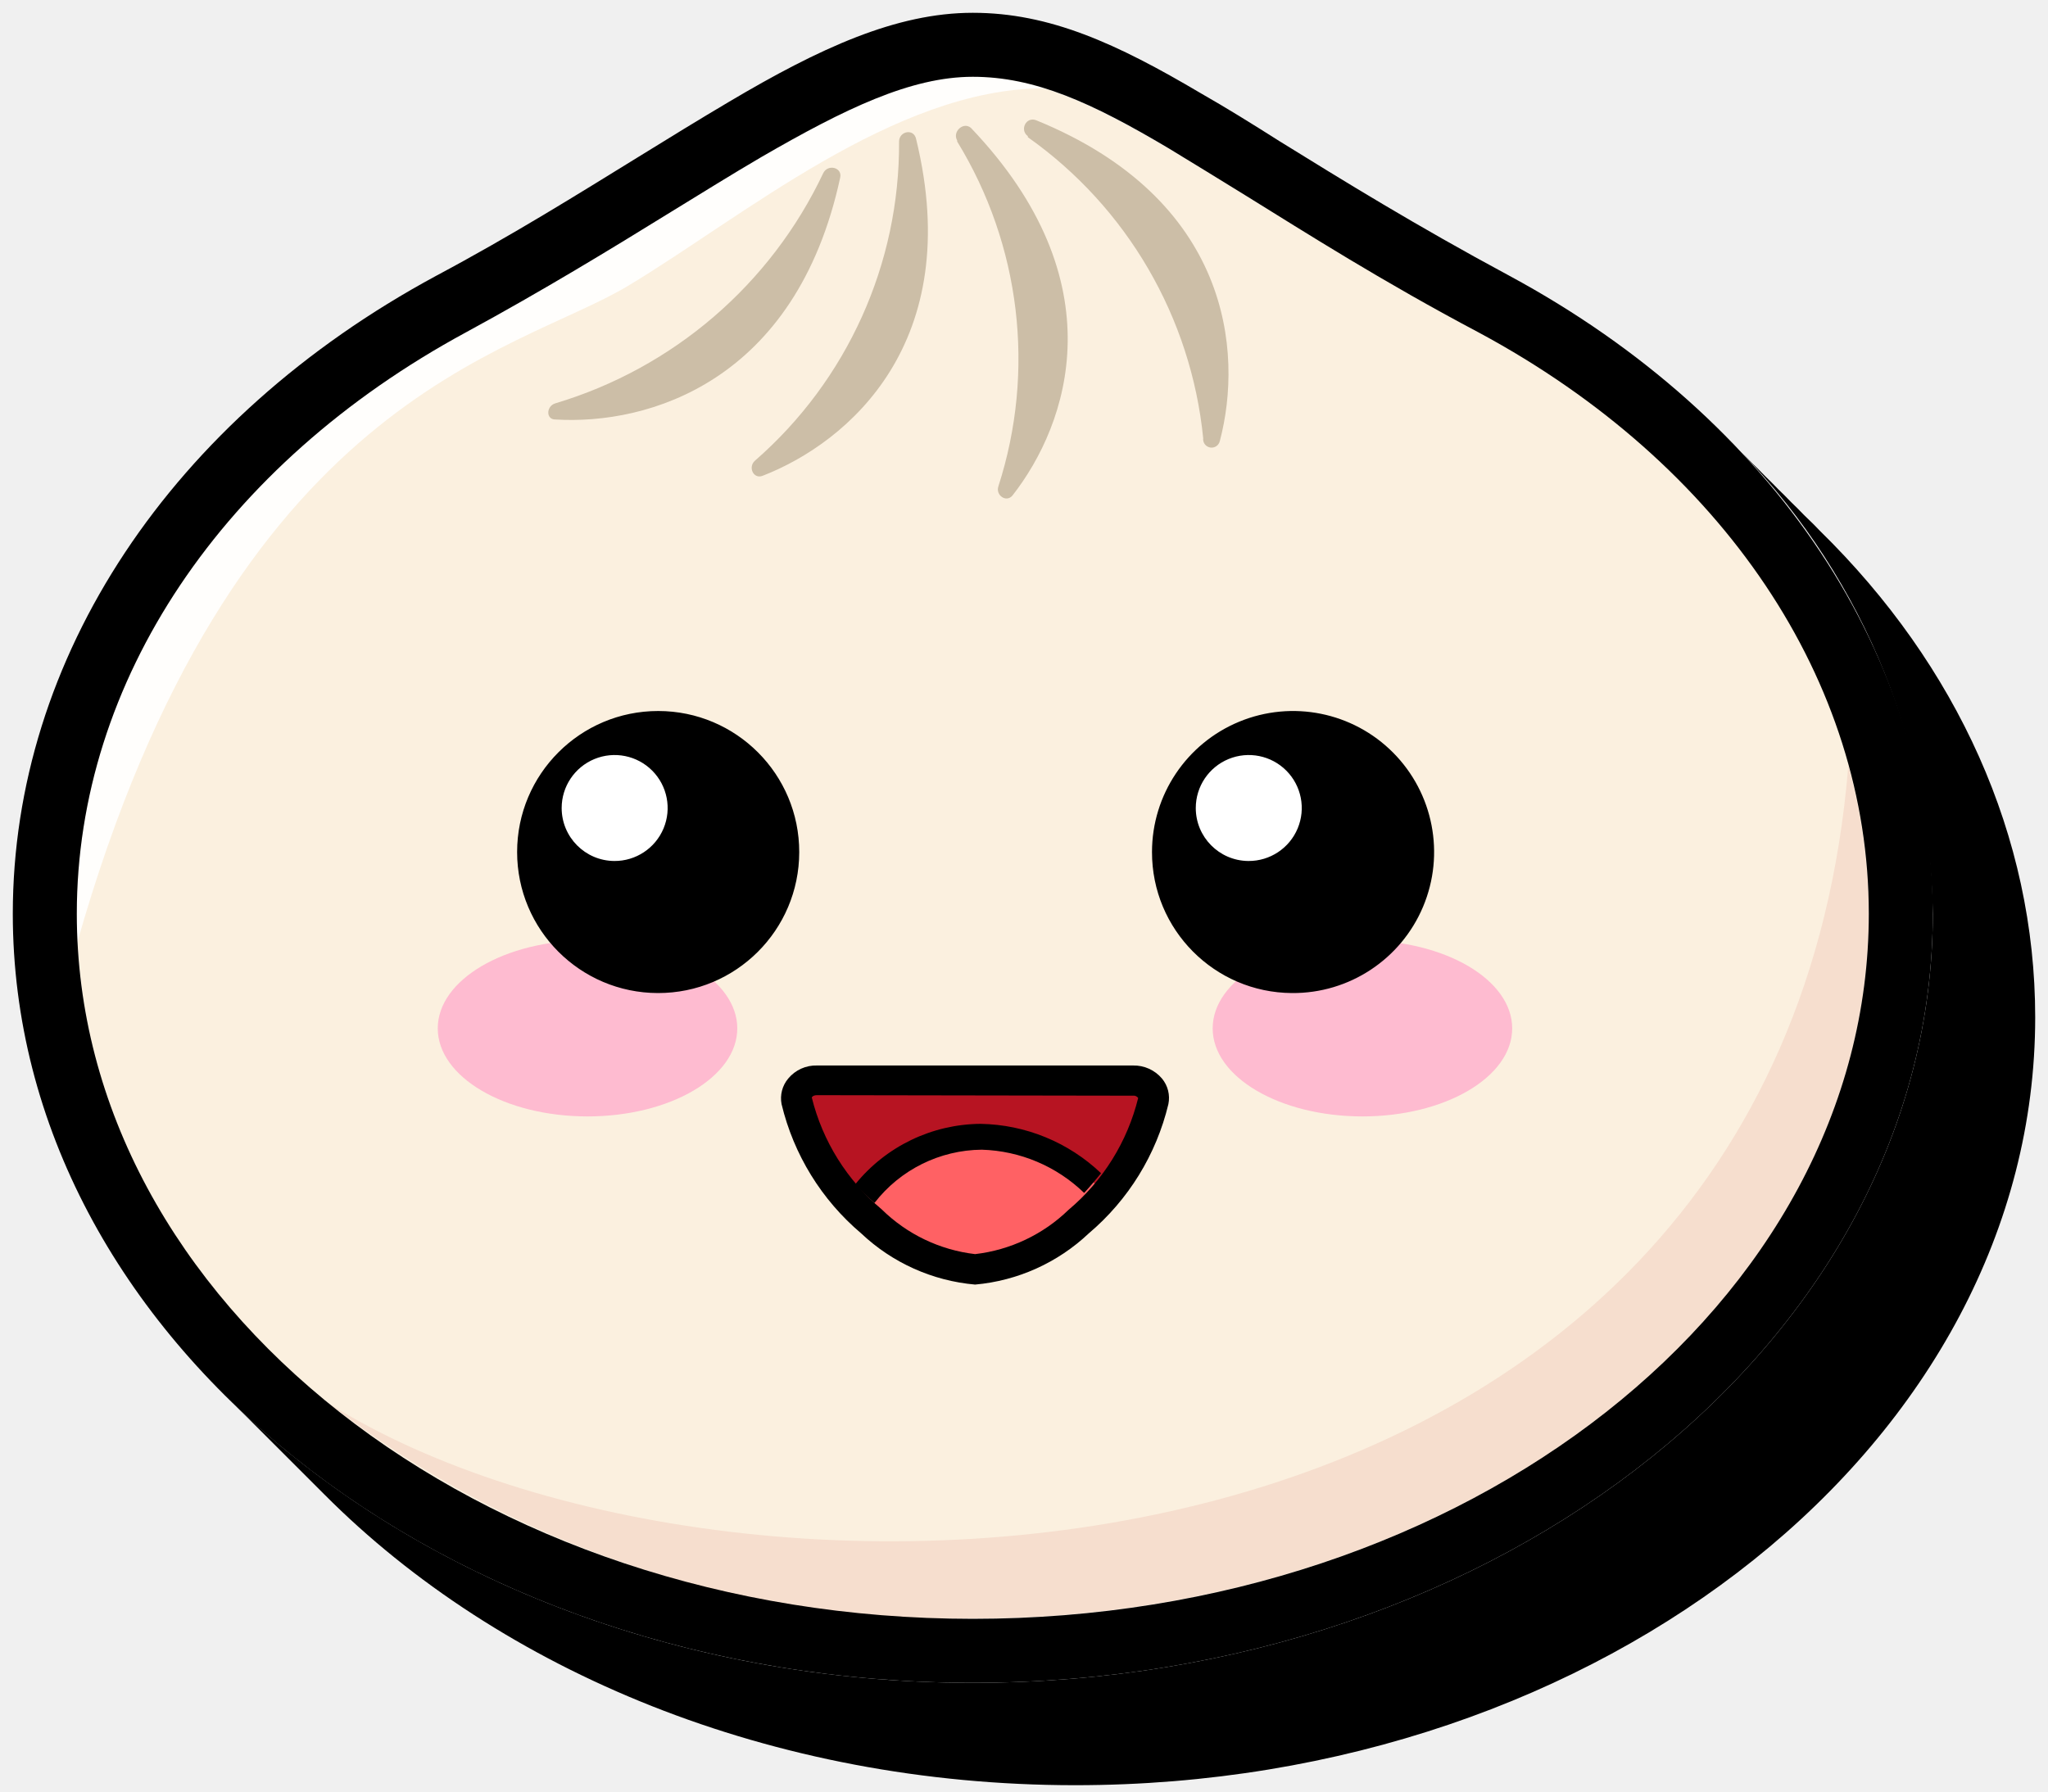
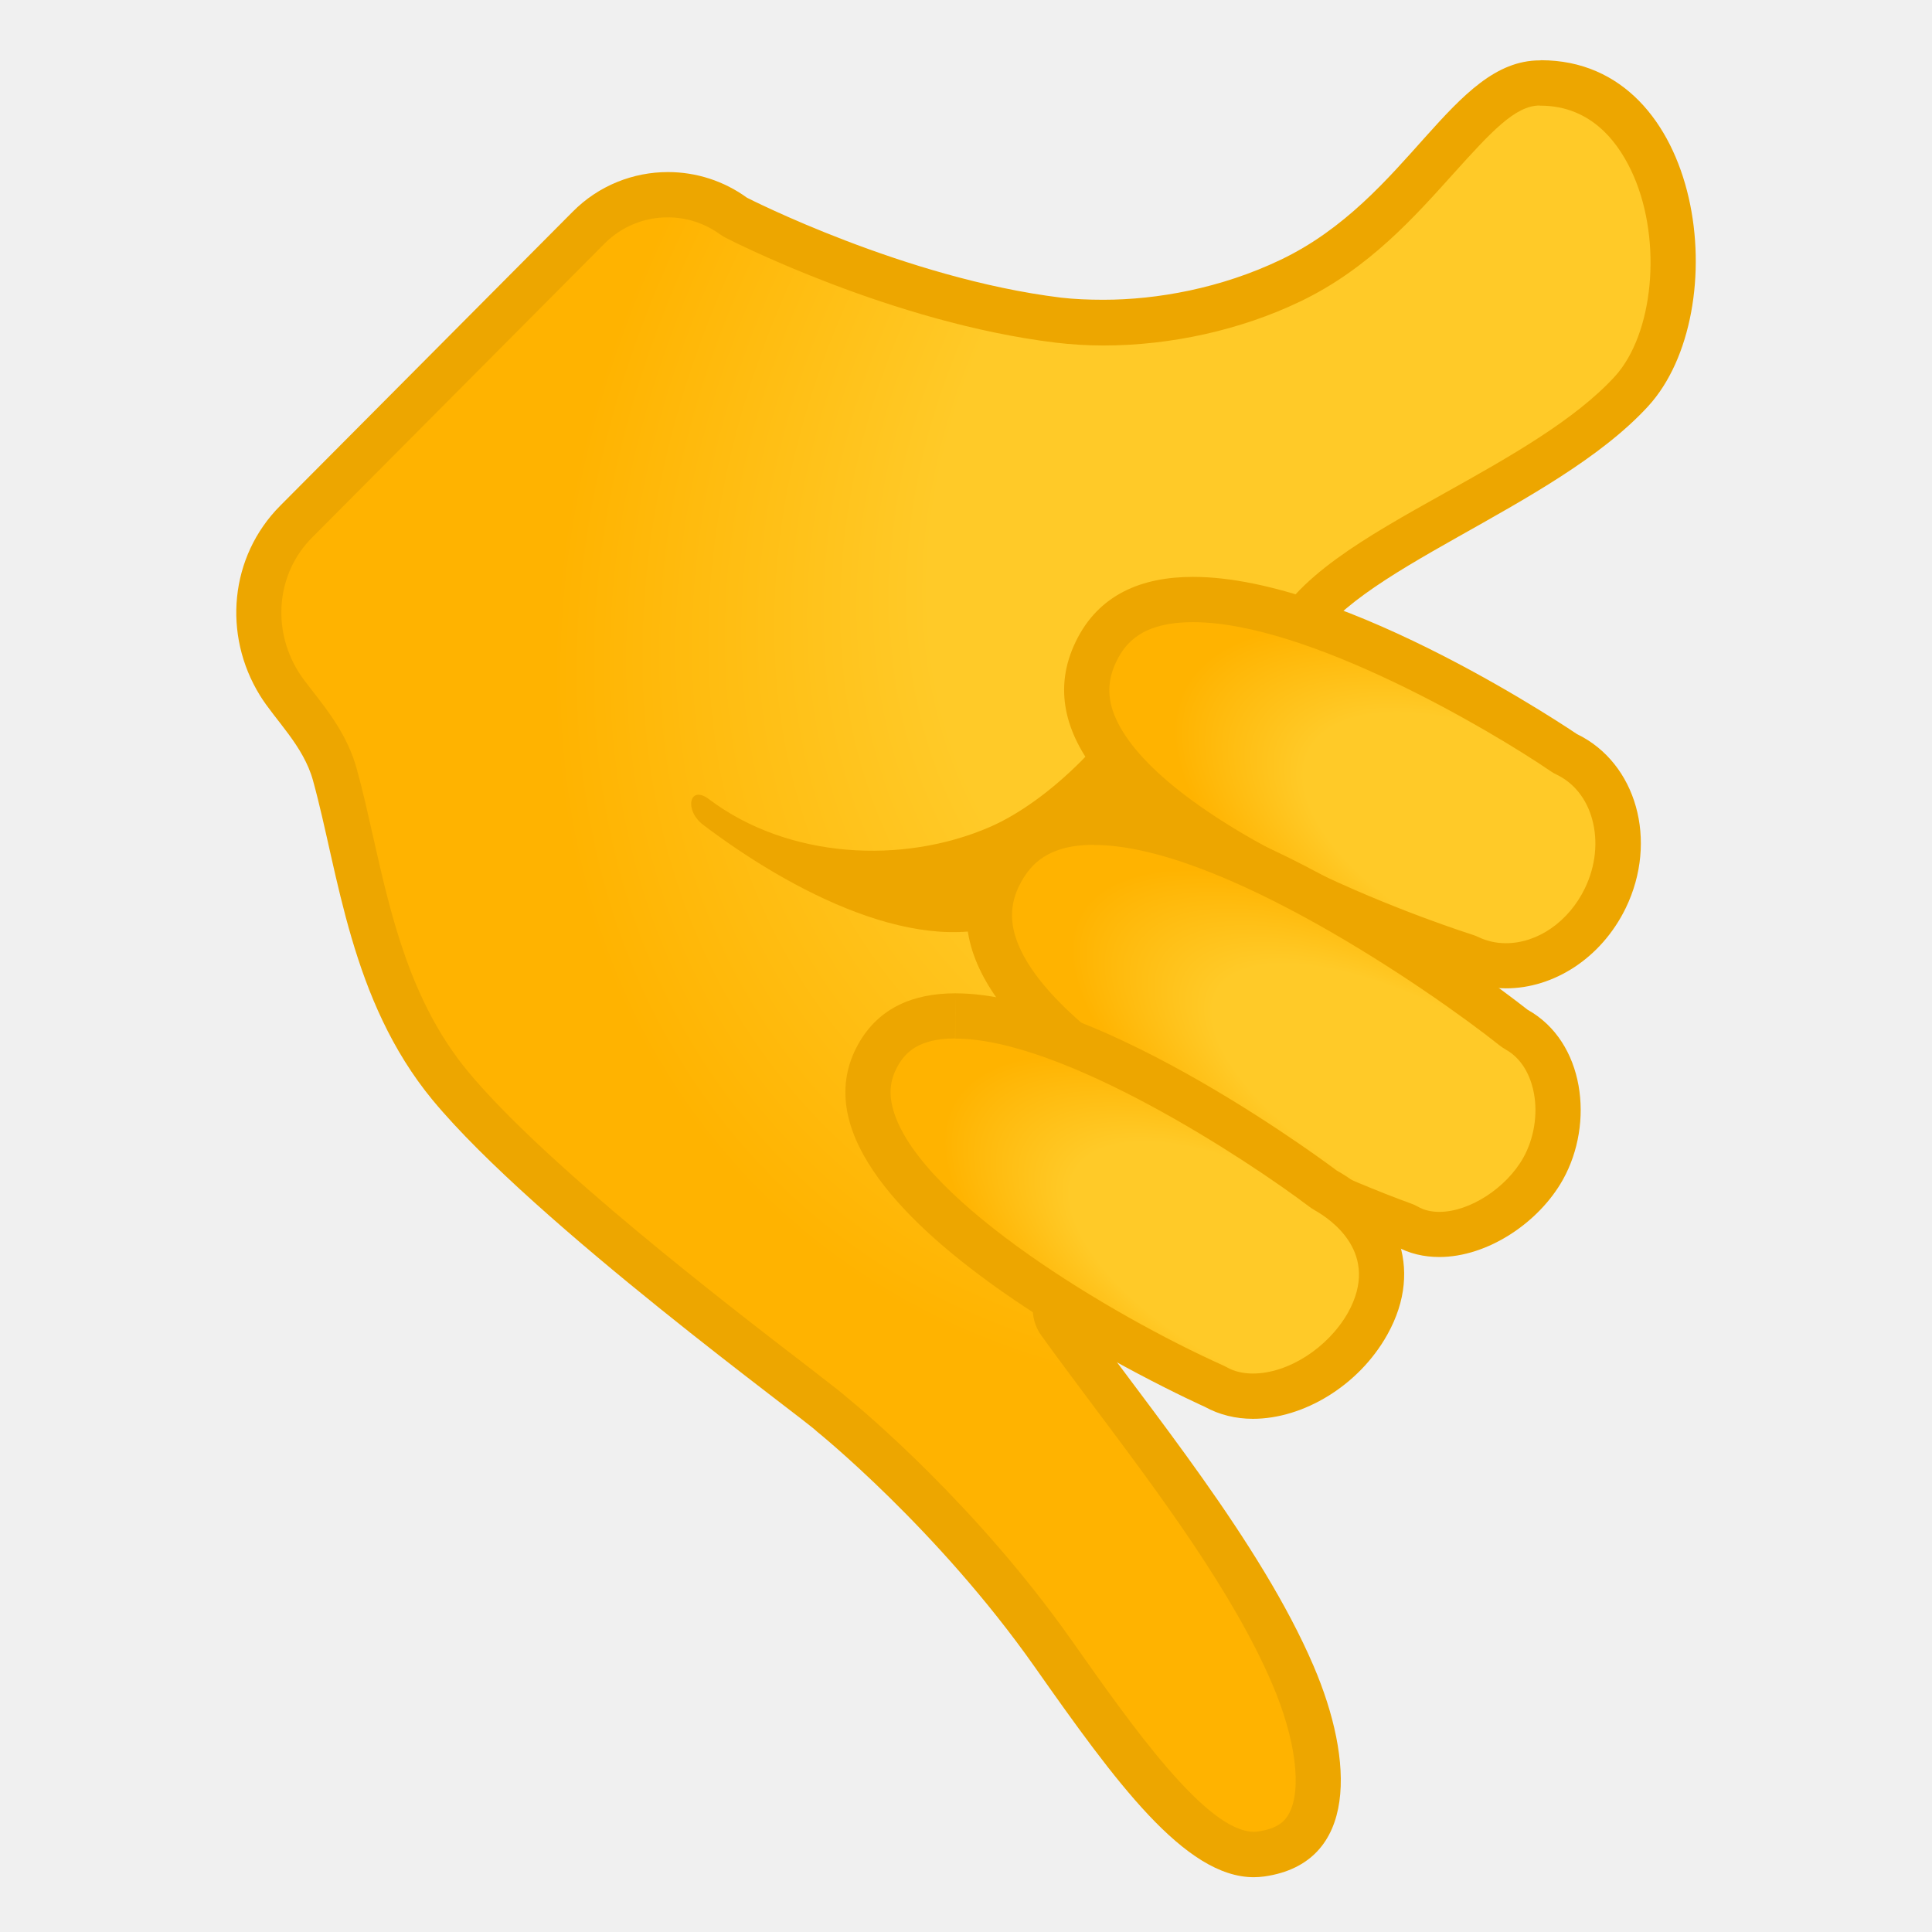
- <svg xmlns="http://www.w3.org/2000/svg" id="Bun" viewBox="0 0 80 70">
-   <path id="Shadow" d="M71.09,20.74c-.16-.17-.33-.34-.5-.5s-.33-.34-.5-.5-.33-.34-.5-.5-.33-.34-.5-.5-.33-.34-.5-.5-.33-.34-.5-.5-.33-.34-.5-.5A26.46,26.46,0,0,1,75.5,35.7c0,16.57-16.82,30.05-37.5,30.05-11.58,0-21.94-4.23-28.83-10.86l.5.5.5.5.5.5.5.5.5.5.5.5.5.5C19.55,65.3,30.14,69.75,42,69.75c20.68,0,37.5-13.48,37.5-30C79.5,32.69,76.46,26,71.09,20.74Z" />
-   <g id="Body">
-     <path id="Background" d="M73,35.7c0,15.21-15.67,27.54-35,27.54S3,50.91,3,35.7C3,26.27,9,17.94,18.22,13S33.18,3,38,3s8.94,4.13,19.78,10C67,17.94,73,26.27,73,35.7Z" style="fill:#fbf0df" />
-     <path id="Bottom_Shadow" data-name="Bottom Shadow" d="M73,35.7a21.67,21.67,0,0,0-.8-5.78c-2.73,33.3-43.35,34.9-59.32,24.94A40,40,0,0,0,38,63.24C57.3,63.24,73,50.89,73,35.7Z" style="fill:#f6dece" />
-     <path id="Light_Shine" data-name="Light Shine" d="M24.53,11.17C29,8.49,34.94,3.46,40.78,3.45A9.29,9.29,0,0,0,38,3c-2.42,0-5,1.25-8.25,3.13-1.13.66-2.3,1.39-3.54,2.15-2.33,1.44-5,3.07-8,4.7C8.69,18.13,3,26.62,3,35.7c0,.4,0,.8,0,1.19C9.06,15.48,20.07,13.85,24.53,11.17Z" style="fill:#fffefc" />
-     <path id="Top" d="M35.12,5.53A16.41,16.41,0,0,1,29.49,18c-.28.25-.06.73.3.59,3.37-1.31,7.92-5.23,6-13.14C35.71,5,35.12,5.12,35.12,5.53Zm2.27,0A16.24,16.24,0,0,1,39,19c-.12.35.31.65.55.36C41.74,16.56,43.65,11,37.93,5,37.64,4.74,37.19,5.14,37.39,5.49Zm2.76-.17A16.42,16.42,0,0,1,47,17.12a.33.33,0,0,0,.65.11c.92-3.49.4-9.44-7.17-12.53C40.08,4.54,39.82,5.08,40.15,5.32ZM21.69,15.76a16.94,16.94,0,0,0,10.47-9c.18-.36.75-.22.66.18-1.73,8-7.52,9.67-11.12,9.45C21.32,16.4,21.33,15.87,21.69,15.76Z" style="fill:#ccbea7;fill-rule:evenodd" />
-     <path id="Outline" d="M38,65.75C17.32,65.75.5,52.27.5,35.7c0-10,6.18-19.33,16.53-24.92,3-1.6,5.57-3.21,7.86-4.62,1.26-.78,2.45-1.51,3.6-2.19C32,1.89,35,.5,38,.5s5.62,1.2,8.9,3.14c1,.57,2,1.19,3.07,1.87,2.49,1.54,5.3,3.28,9,5.27C69.32,16.37,75.5,25.69,75.5,35.7,75.5,52.27,58.68,65.75,38,65.75ZM38,3c-2.42,0-5,1.25-8.25,3.13-1.13.66-2.3,1.39-3.54,2.15-2.33,1.44-5,3.07-8,4.7C8.69,18.13,3,26.62,3,35.7,3,50.89,18.7,63.25,38,63.25S73,50.89,73,35.7C73,26.62,67.31,18.13,57.78,13,54,11,51.05,9.12,48.66,7.64c-1.09-.67-2.09-1.29-3-1.84C42.63,4,40.42,3,38,3Z" />
-   </g>
-   <g id="Mouth">
-     <g id="Background-2" data-name="Background">
-       <path d="M45.05,43a8.93,8.93,0,0,1-2.92,4.71,6.81,6.81,0,0,1-4,1.88A6.84,6.84,0,0,1,34,47.71,8.93,8.93,0,0,1,31.12,43a.72.72,0,0,1,.8-.81H44.26A.72.72,0,0,1,45.05,43Z" style="fill:#b71422" />
-     </g>
-     <g id="Tongue">
-       <path id="Background-3" data-name="Background" d="M34,47.79a6.91,6.91,0,0,0,4.12,1.9,6.91,6.91,0,0,0,4.11-1.9,10.63,10.63,0,0,0,1-1.07,6.83,6.83,0,0,0-4.9-2.31,6.15,6.15,0,0,0-5,2.78C33.56,47.4,33.76,47.6,34,47.79Z" style="fill:#ff6164" />
-       <path id="Outline-2" data-name="Outline" d="M34.16,47a5.36,5.36,0,0,1,4.19-2.08,6,6,0,0,1,4,1.69c.23-.25.45-.51.66-.77a7,7,0,0,0-4.71-1.93,6.36,6.36,0,0,0-4.89,2.36A9.53,9.53,0,0,0,34.16,47Z" />
-     </g>
-     <path id="Outline-3" data-name="Outline" d="M38.09,50.19a7.42,7.42,0,0,1-4.45-2,9.52,9.52,0,0,1-3.11-5.05,1.2,1.2,0,0,1,.26-1,1.41,1.41,0,0,1,1.13-.51H44.26a1.44,1.44,0,0,1,1.13.51,1.19,1.19,0,0,1,.25,1h0a9.52,9.52,0,0,1-3.11,5.05A7.42,7.42,0,0,1,38.09,50.19Zm-6.17-7.4c-.16,0-.2.07-.21.09a8.29,8.29,0,0,0,2.73,4.37A6.23,6.23,0,0,0,38.09,49a6.28,6.28,0,0,0,3.65-1.73,8.3,8.3,0,0,0,2.72-4.37.21.21,0,0,0-.2-.09Z" />
-   </g>
-   <g id="Face">
-     <ellipse id="Right_Blush" data-name="Right Blush" cx="53.22" cy="40.18" rx="5.85" ry="3.44" style="fill:#febbd0" />
-     <ellipse id="Left_Bluch" data-name="Left Bluch" cx="22.95" cy="40.18" rx="5.85" ry="3.44" style="fill:#febbd0" />
-     <path id="Eyes" d="M25.7,38.8a5.51,5.51,0,1,0-5.5-5.51A5.51,5.51,0,0,0,25.7,38.8Zm24.77,0A5.51,5.51,0,1,0,45,33.29,5.5,5.5,0,0,0,50.47,38.8Z" style="fill-rule:evenodd" />
-     <path id="Iris" d="M24,33.64a2.07,2.07,0,1,0-2.06-2.07A2.07,2.07,0,0,0,24,33.64Zm24.77,0a2.07,2.07,0,1,0-2.06-2.07A2.07,2.07,0,0,0,48.75,33.64Z" style="fill:#fff;fill-rule:evenodd" />
-   </g>
+ <svg xmlns="http://www.w3.org/2000/svg" viewBox="0 0 128 128">
+   <radialGradient id="IconifyId17ecdb2904d178eab5985" cx="1932.3" cy="161.79" r="69.434" gradientTransform="matrix(-.7086 .7056 -.5555 -.5579 1558.2 -1242.9)" gradientUnits="userSpaceOnUse">
+     <stop stop-color="#FFCA28" offset=".599" />
+     <stop stop-color="#FFB300" offset="1" />
+   </radialGradient>
+   <path d="M83.08 122.86c-3.94 0-8.7-6.77-13.31-13.31c-6.28-8.93-13.85-15.19-14.66-15.84c-.25-.23-.78-.64-2.47-1.94c-5.26-4.04-17.57-13.5-22.82-19.84c-4.03-4.87-5.38-10.87-6.57-16.16c-.35-1.56-.68-3.04-1.07-4.44c-.51-1.85-1.63-3.29-2.61-4.55c-.41-.53-.8-1.03-1.08-1.48c-2.15-3.48-1.69-7.89 1.12-10.72L39 15.08a7.334 7.334 0 0 1 5.25-2.18c1.57 0 3.08.49 4.35 1.42c.06.05.13.09.2.12c.44.22 10.81 5.49 21.32 6.78c.95.12 1.95.17 2.99.17c4.26 0 8.66-.98 12.39-2.76c4.3-2.05 7.16-5.23 9.68-8.03c2.49-2.77 4.46-4.95 6.84-4.95c4.35.06 6.53 3.02 7.6 5.5c2.13 4.94 1.45 11.6-1.53 14.85c-2.8 3.05-7.26 5.55-11.57 7.96c-5.16 2.88-9.61 5.37-11.11 8.67c-.27.59-.13 1.28.34 1.72l4.45 4.15c2.3 2.27 3.59 5.33 3.6 8.6s-1.25 6.34-3.56 8.66L70.36 85.67c-.52.52-.58 1.34-.16 1.93c1.03 1.44 2.19 2.99 3.41 4.61c4.39 5.86 9.37 12.5 12.04 18.74c1.8 4.19 2.18 7.92 1.03 9.97c-.6 1.06-1.62 1.68-3.12 1.9c-.15.03-.31.04-.48.04z" fill="url(#IconifyId17ecdb2904d178eab5985)" />
+   <path d="M102 7h.05c3.49 0 5.29 2.6 6.19 4.67c1.89 4.37 1.31 10.47-1.26 13.28c-2.64 2.88-6.99 5.33-11.2 7.68c-5.39 3.01-10.04 5.62-11.74 9.37a3.02 3.02 0 0 0 .69 3.44l4.41 4.12c2.02 2.01 3.15 4.69 3.16 7.54c.01 2.87-1.1 5.56-3.12 7.59L69.3 84.61a2.994 2.994 0 0 0-.31 3.87c1.05 1.46 2.21 3 3.43 4.64c4.34 5.79 9.26 12.35 11.86 18.43c1.57 3.65 2 7.05 1.1 8.64c-.24.43-.69.96-2.03 1.15c-.09.01-.18.02-.27.02c-3.16 0-8.1-7.03-12.08-12.68c-6.27-8.9-13.79-15.21-14.89-16.1c-.31-.28-.88-.72-2.56-2.02c-5.22-4.01-17.44-13.39-22.57-19.6c-3.8-4.6-5.11-10.41-6.26-15.53c-.36-1.58-.69-3.08-1.09-4.51c-.59-2.14-1.86-3.77-2.88-5.08c-.39-.5-.75-.96-.99-1.35c-1.78-2.89-1.41-6.54.91-8.87l19.38-19.48a5.877 5.877 0 0 1 4.19-1.74c1.25 0 2.45.39 3.47 1.13c.13.09.26.17.4.24c.45.23 11.05 5.62 21.82 6.93c1.01.12 2.07.19 3.17.19c4.48 0 9.11-1.03 13.03-2.91c4.57-2.18 7.66-5.7 10.15-8.46s4.1-4.53 5.73-4.53m.01-2.99c-5.83 0-8.71 9.17-17.17 13.21c-3.97 1.9-8.22 2.65-11.74 2.65c-1 0-1.94-.04-2.81-.14c-10.36-1.27-20.81-6.62-20.81-6.62a8.903 8.903 0 0 0-5.24-1.7c-2.3 0-4.59.89-6.31 2.63L18.56 33.51c-3.34 3.36-3.82 8.54-1.34 12.56c1 1.63 2.89 3.34 3.52 5.65c1.7 6.16 2.46 14.54 7.92 21.16c6.77 8.18 24.88 21.31 25.45 21.95c0 0 7.97 6.41 14.43 15.59c5.36 7.62 9.95 13.95 14.53 13.95c.23 0 .47-.02.7-.05c6.23-.89 5.93-7.71 3.26-13.94c-3.51-8.2-10.9-17.08-15.62-23.64L91.3 66.8c5.36-5.38 5.32-14.09-.08-19.42l-4.45-4.15c2.46-5.43 16.18-9.51 22.42-16.31c5.77-6.29 3.77-22.93-7.1-22.93c-.02.01-.05.01-.07.01z" fill="#EDA600" />
+   <path d="M76.04 44.33c-1.85 4.08-6.47 8.73-10.46 10.46c-5.76 2.5-13.37 2.12-18.62-1.85c-1.29-.97-1.65.74-.37 1.71c5.68 4.3 14.45 9.03 20.69 6.3c17.13-7.49 17.95-19.58 13.5-20.17c-2.13-.29-3.69 1.24-4.74 3.55z" fill="#EDA600" />
+   <radialGradient id="IconifyId17ecdb2904d178eab5986" cx="3979.7" cy="-2130" r="16.795" gradientTransform="matrix(-1.2506 -.608 .2988 -.6113 5712.8 1173.5)" gradientUnits="userSpaceOnUse">
+     <stop stop-color="#FFCA28" offset=".599" />
+     <stop stop-color="#FFB300" offset="1" />
+   </radialGradient>
+   <path d="M99.78 63.98c-.87 0-1.71-.19-2.48-.56c-.07-.03-.14-.06-.21-.08c-.21-.07-20.83-6.6-24.56-15.21c-.73-1.7-.71-3.32.09-4.96c1.12-2.32 3.23-3.45 6.42-3.45c9.61 0 24.42 10.05 24.57 10.15c.06.04.13.08.19.11c3.2 1.55 4.34 5.83 2.55 9.53c-1.31 2.72-3.89 4.47-6.57 4.47z" fill="url(#IconifyId17ecdb2904d178eab5986)" />
+   <path d="M79.04 41.22c7.58 0 19.69 7.14 23.72 9.89c.12.08.25.16.39.22c1.13.55 1.96 1.59 2.33 2.93c.41 1.47.24 3.11-.48 4.6c-1.07 2.2-3.12 3.63-5.23 3.63c-.65 0-1.26-.14-1.83-.41c-.13-.06-.27-.12-.41-.16c-.05-.02-5.28-1.66-10.88-4.39c-6.88-3.34-11.41-6.89-12.75-9.99c-.56-1.29-.54-2.47.06-3.71c.59-1.22 1.7-2.61 5.08-2.61m0-3c-3.41 0-6.26 1.17-7.77 4.29c-6.03 12.45 25.37 22.25 25.37 22.25c1 .49 2.07.72 3.14.72c3.15 0 6.31-1.99 7.93-5.32c2.16-4.46.71-9.62-3.24-11.53c-.01 0-15.25-10.41-25.43-10.41z" fill="#EDA600" />
+   <radialGradient id="IconifyId17ecdb2904d178eab5987" cx="3996.7" cy="-2217.9" r="15.498" gradientTransform="matrix(-1.4802 -.8294 .3345 -.5926 6752.3 2073.9)" gradientUnits="userSpaceOnUse">
+     <stop stop-color="#FFCA28" offset=".599" />
+     <stop stop-color="#FFB300" offset="1" />
+   </radialGradient>
+   <path d="M95.36 81.79c-.79 0-1.52-.18-2.16-.54c-.07-.04-.14-.07-.22-.1c-.23-.08-23.41-8.61-27-18.26c-.68-1.82-.56-3.52.38-5.19c1.21-2.16 3.21-3.21 6.12-3.21c10.54 0 27.64 13.47 27.81 13.6c.06.05.13.09.2.13c3.1 1.73 3.42 6.25 1.76 9.21c-1.4 2.48-4.36 4.36-6.89 4.36z" fill="url(#IconifyId17ecdb2904d178eab5987)" />
+   <path d="M72.47 52.98v3c8.3 0 22.22 9.58 26.88 13.28c.13.1.26.19.4.27c1.31.73 1.74 2.15 1.88 2.92c.26 1.42-.01 3-.7 4.24c-1.13 2.02-3.57 3.6-5.57 3.6c-.54 0-1.01-.11-1.43-.35c-.14-.08-.29-.15-.44-.2c-8.78-3.2-23.64-10.74-26.11-17.38c-.52-1.41-.43-2.66.28-3.94c.64-1.14 1.76-2.45 4.81-2.45v-2.99m0 0c-3.17 0-5.82 1.12-7.43 3.98c-7.26 12.99 27.42 25.59 27.42 25.59c.9.51 1.89.73 2.9.73c3.2 0 6.6-2.28 8.19-5.13c2.09-3.75 1.44-9.14-2.34-11.25c0 0-17.55-13.93-28.74-13.92z" fill="#EDA600" />
+   <radialGradient id="IconifyId17ecdb2904d178eab5988" cx="4014.3" cy="-2226.2" r="15.307" gradientTransform="matrix(-1.3295 -.7452 .3342 -.5927 6164.5 1756.4)" gradientUnits="userSpaceOnUse">
+     <stop stop-color="#FFCA28" offset=".599" />
+     <stop stop-color="#FFB300" offset="1" />
+   </radialGradient>
+   <path d="M83.01 92.5c-.92 0-1.75-.2-2.47-.61l-.12-.06c-.2-.09-19.73-8.93-22.59-17.59c-.52-1.57-.41-2.99.34-4.33c.98-1.75 2.66-2.61 5.12-2.61c9.14 0 24.21 11.33 24.36 11.44c.05.04.11.08.17.11c1.65.92 2.85 2.25 3.38 3.75c.57 1.6.36 3.36-.61 5.09c-1.57 2.84-4.69 4.81-7.58 4.81z" fill="url(#IconifyId17ecdb2904d178eab5988)" />
+   <path d="M63.29 65.81v3c7.16 0 19.36 8.04 23.46 11.14c.11.08.23.16.35.23c1.07.6 4.4 2.86 2.2 6.8C87.98 89.3 85.34 91 83.01 91c-.66 0-1.25-.14-1.74-.42l-.24-.12c-7.38-3.31-19.83-10.78-21.78-16.7c-.39-1.18-.32-2.15.22-3.12c.48-.86 1.34-1.84 3.81-1.84l.01-2.99m0 0c-2.77 0-5.08.95-6.43 3.37C50.72 80.17 79.81 93.2 79.81 93.2c.98.54 2.07.8 3.2.8c3.34 0 7.01-2.19 8.9-5.57c2.53-4.52.5-8.73-3.35-10.88c0 0-15.51-11.74-25.27-11.74z" fill="#EDA600" />
</svg>
